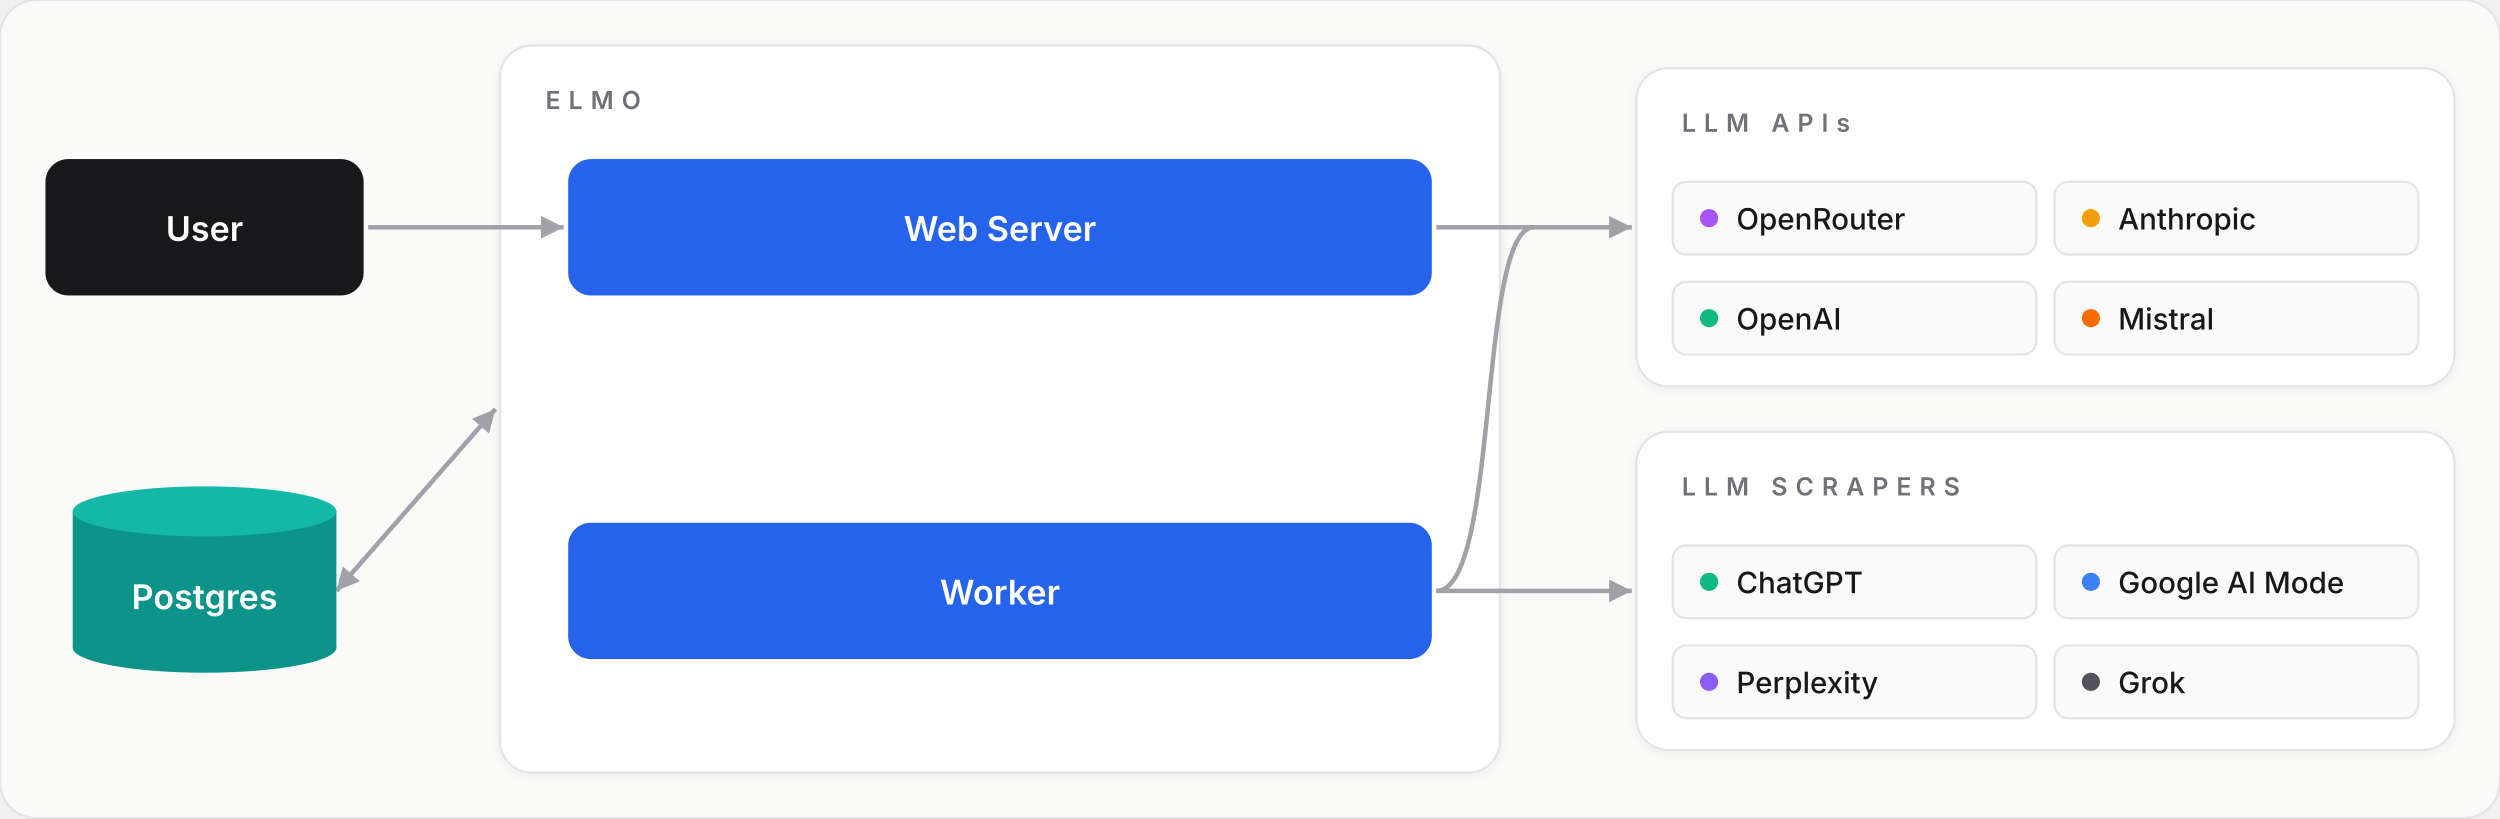
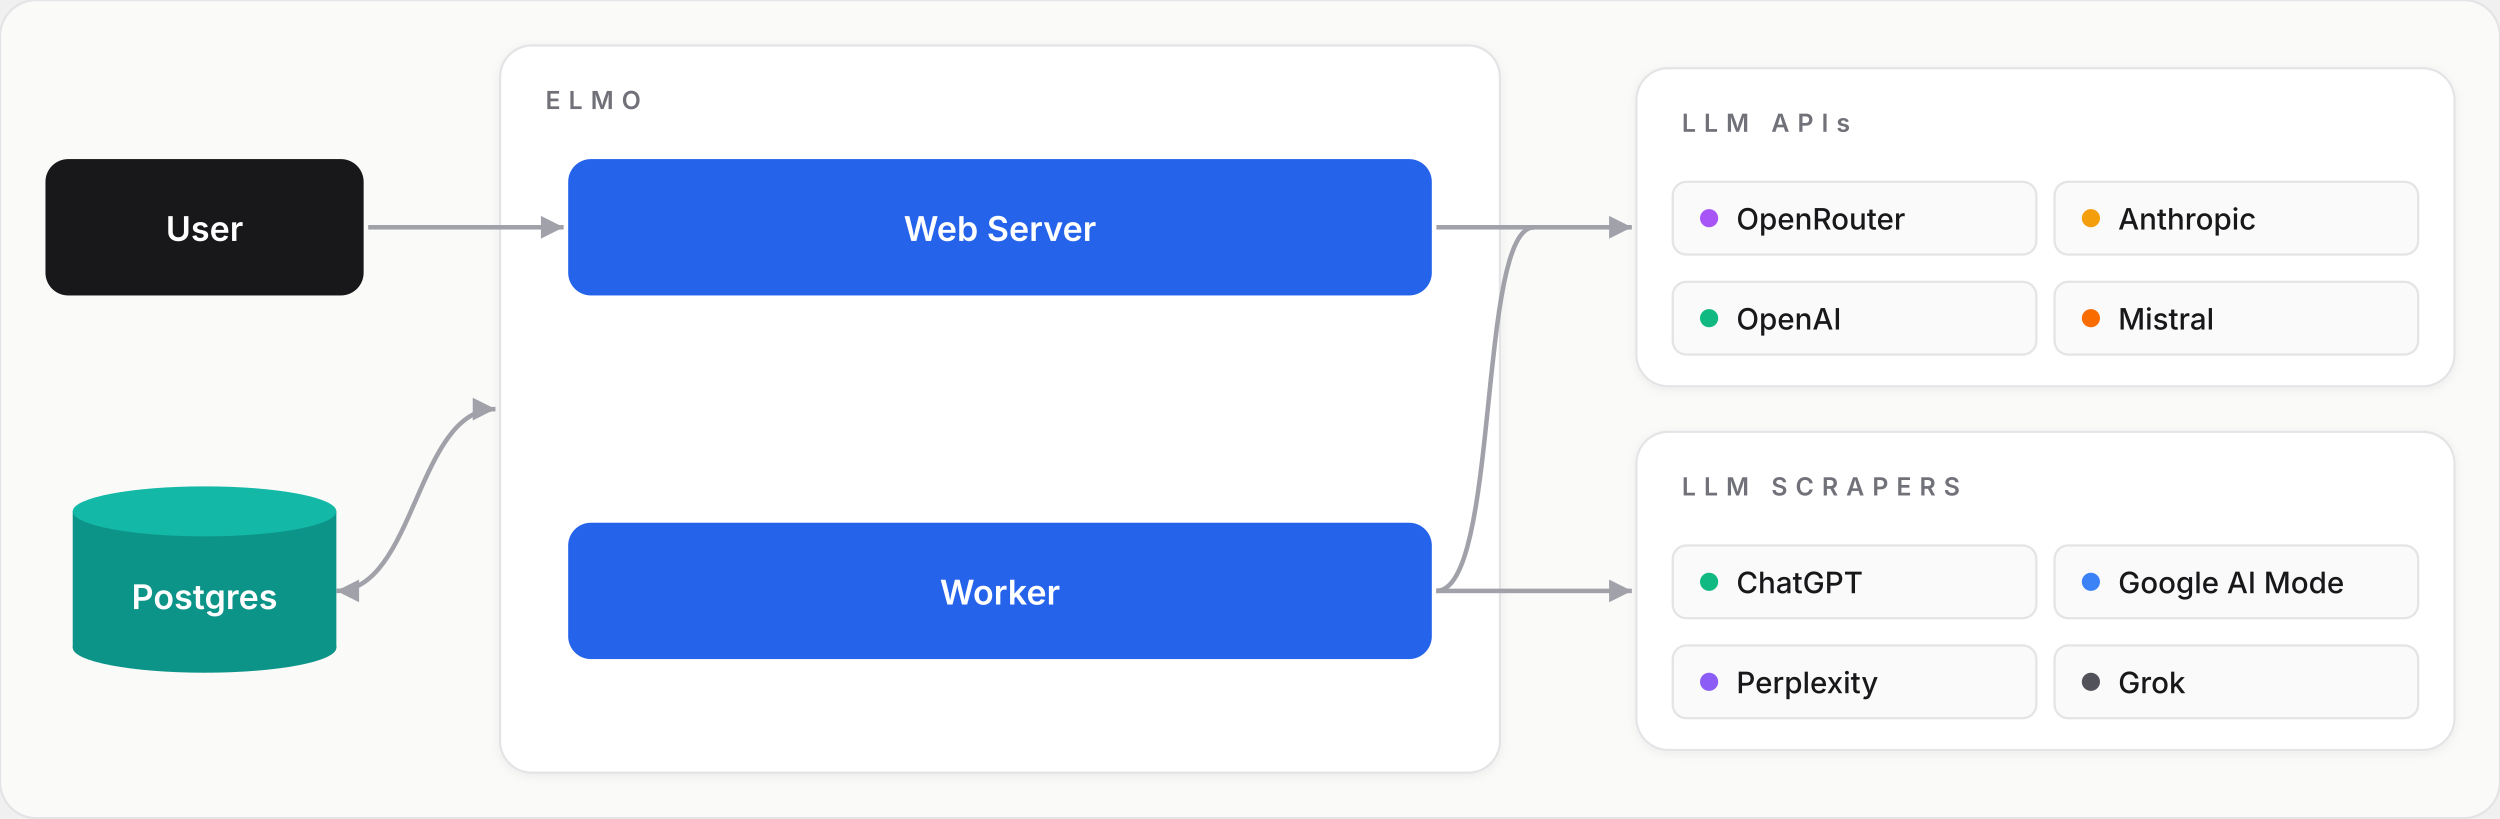
<svg xmlns="http://www.w3.org/2000/svg" viewBox="0 0 1100 360" font-family="'Geist Sans', -apple-system, BlinkMacSystemFont, 'Inter', 'Segoe UI', Roboto, system-ui, sans-serif">
  <defs>
    <marker id="arr" viewBox="0 0 10 10" refX="10" refY="5" markerUnits="userSpaceOnUse" markerWidth="14" markerHeight="10" orient="auto-start-reverse">
      <path d="M0 0 L10 5 L0 10 z" fill="#a1a1aa" />
    </marker>
    <filter id="shCard" x="-10%" y="-10%" width="120%" height="120%">
      <feDropShadow dx="0" dy="1" stdDeviation="2" flood-opacity="0.06" />
    </filter>
  </defs>
  <rect width="1100" height="360" rx="16" fill="#fafaf9" stroke="#e4e4e7" stroke-width="1" />
  <rect x="220" y="20" width="440" height="320" rx="14" fill="#ffffff" stroke="#e4e4e7" stroke-width="1" filter="url(#shCard)" />
  <text x="240" y="48" fill="#71717a" font-size="11" font-weight="600" letter-spacing="3.5">ELMO</text>
  <rect x="720" y="30" width="360" height="140" rx="14" fill="#ffffff" stroke="#e4e4e7" stroke-width="1" filter="url(#shCard)" />
  <text x="740" y="58" fill="#71717a" font-size="11" font-weight="600" letter-spacing="3.5">LLM APIs</text>
  <rect x="720" y="190" width="360" height="140" rx="14" fill="#ffffff" stroke="#e4e4e7" stroke-width="1" filter="url(#shCard)" />
  <text x="740" y="218" fill="#71717a" font-size="11" font-weight="600" letter-spacing="3.5">LLM SCRAPERS</text>
  <line x1="162" y1="100" x2="248" y2="100" stroke="#a1a1aa" stroke-width="2" marker-end="url(#arr)" />
-   <line x1="148" y1="260" x2="218" y2="180" stroke="#a1a1aa" stroke-width="2" marker-start="url(#arr)" marker-end="url(#arr)" />
+   <path d="M 148 260 C 183 260, 183 180, 218 180" stroke="#a1a1aa" stroke-width="2" fill="none" marker-start="url(#arr)" marker-end="url(#arr)" />
  <path d="M 632 260 C 660 260, 650 100, 675 100" stroke="#a1a1aa" stroke-width="2" fill="none" />
  <line x1="632" y1="100" x2="718" y2="100" stroke="#a1a1aa" stroke-width="2" marker-end="url(#arr)" />
  <line x1="632" y1="260" x2="718" y2="260" stroke="#a1a1aa" stroke-width="2" marker-end="url(#arr)" />
  <rect x="20" y="70" width="140" height="60" rx="10" fill="#18181b" />
  <text x="90" y="106" text-anchor="middle" fill="white" font-size="15" font-weight="600">User</text>
  <ellipse cx="90" cy="285" rx="58" ry="11" fill="#0d9488" />
  <rect x="32" y="225" width="116" height="60" fill="#0d9488" />
  <ellipse cx="90" cy="225" rx="58" ry="11" fill="#14b8a6" />
  <text x="90" y="268" text-anchor="middle" fill="white" font-size="15" font-weight="600">Postgres</text>
  <rect x="250" y="70" width="380" height="60" rx="10" fill="#2563eb" />
  <text x="440" y="106" text-anchor="middle" fill="white" font-size="15" font-weight="600">Web Server</text>
  <rect x="250" y="230" width="380" height="60" rx="10" fill="#2563eb" />
  <text x="440" y="266" text-anchor="middle" fill="white" font-size="15" font-weight="600">Worker</text>
  <g>
    <rect x="736" y="80" width="160" height="32" rx="6" fill="#fafafa" stroke="#e4e4e7" stroke-width="1" />
    <circle cx="752" cy="96" r="4" fill="#a855f7" />
    <text x="764" y="101" fill="#18181b" font-size="13" font-weight="500">OpenRouter</text>
    <rect x="904" y="80" width="160" height="32" rx="6" fill="#fafafa" stroke="#e4e4e7" stroke-width="1" />
    <circle cx="920" cy="96" r="4" fill="#f59e0b" />
    <text x="932" y="101" fill="#18181b" font-size="13" font-weight="500">Anthropic</text>
    <rect x="736" y="124" width="160" height="32" rx="6" fill="#fafafa" stroke="#e4e4e7" stroke-width="1" />
    <circle cx="752" cy="140" r="4" fill="#10b981" />
    <text x="764" y="145" fill="#18181b" font-size="13" font-weight="500">OpenAI</text>
    <rect x="904" y="124" width="160" height="32" rx="6" fill="#fafafa" stroke="#e4e4e7" stroke-width="1" />
    <circle cx="920" cy="140" r="4" fill="#fa6c00" />
    <text x="932" y="145" fill="#18181b" font-size="13" font-weight="500">Mistral</text>
  </g>
  <g>
    <rect x="736" y="240" width="160" height="32" rx="6" fill="#fafafa" stroke="#e4e4e7" stroke-width="1" />
    <circle cx="752" cy="256" r="4" fill="#10b981" />
    <text x="764" y="261" fill="#18181b" font-size="13" font-weight="500">ChatGPT</text>
    <rect x="904" y="240" width="160" height="32" rx="6" fill="#fafafa" stroke="#e4e4e7" stroke-width="1" />
    <circle cx="920" cy="256" r="4" fill="#3b82f6" />
    <text x="932" y="261" fill="#18181b" font-size="13" font-weight="500">Google AI Mode</text>
    <rect x="736" y="284" width="160" height="32" rx="6" fill="#fafafa" stroke="#e4e4e7" stroke-width="1" />
    <circle cx="752" cy="300" r="4" fill="#8b5cf6" />
    <text x="764" y="305" fill="#18181b" font-size="13" font-weight="500">Perplexity</text>
    <rect x="904" y="284" width="160" height="32" rx="6" fill="#fafafa" stroke="#e4e4e7" stroke-width="1" />
    <circle cx="920" cy="300" r="4" fill="#52525b" />
    <text x="932" y="305" fill="#18181b" font-size="13" font-weight="500">Grok</text>
  </g>
</svg>
